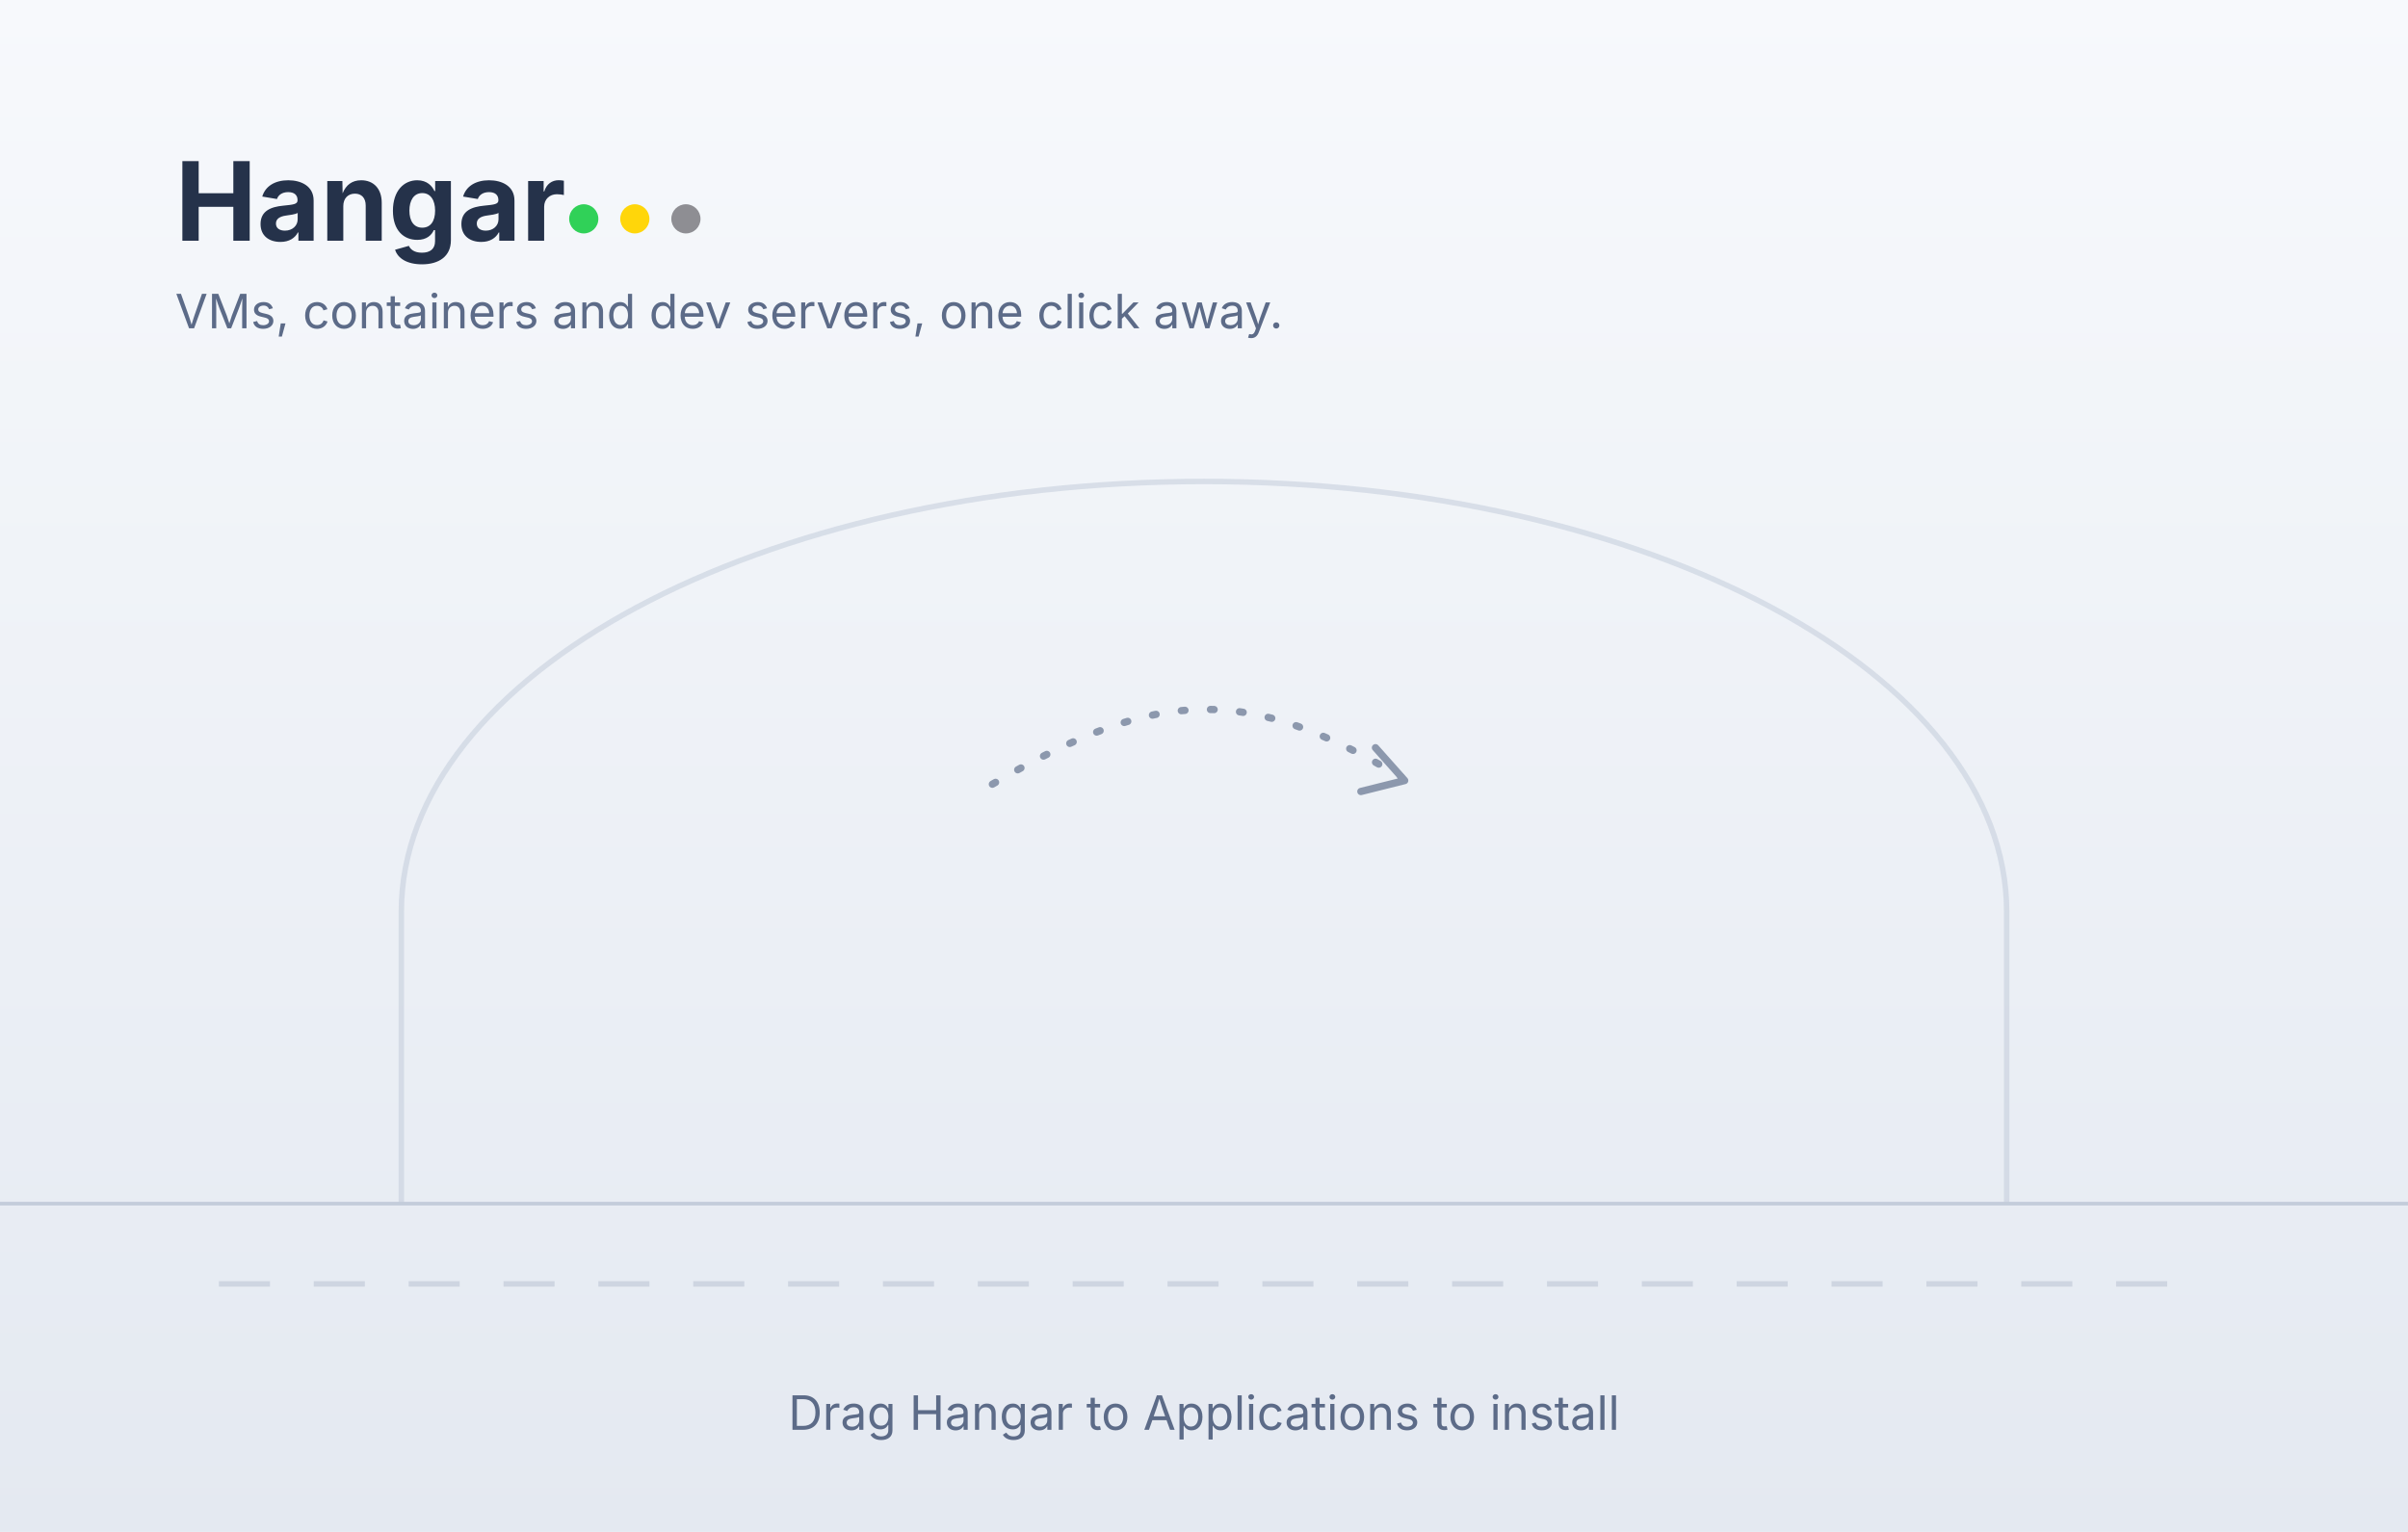
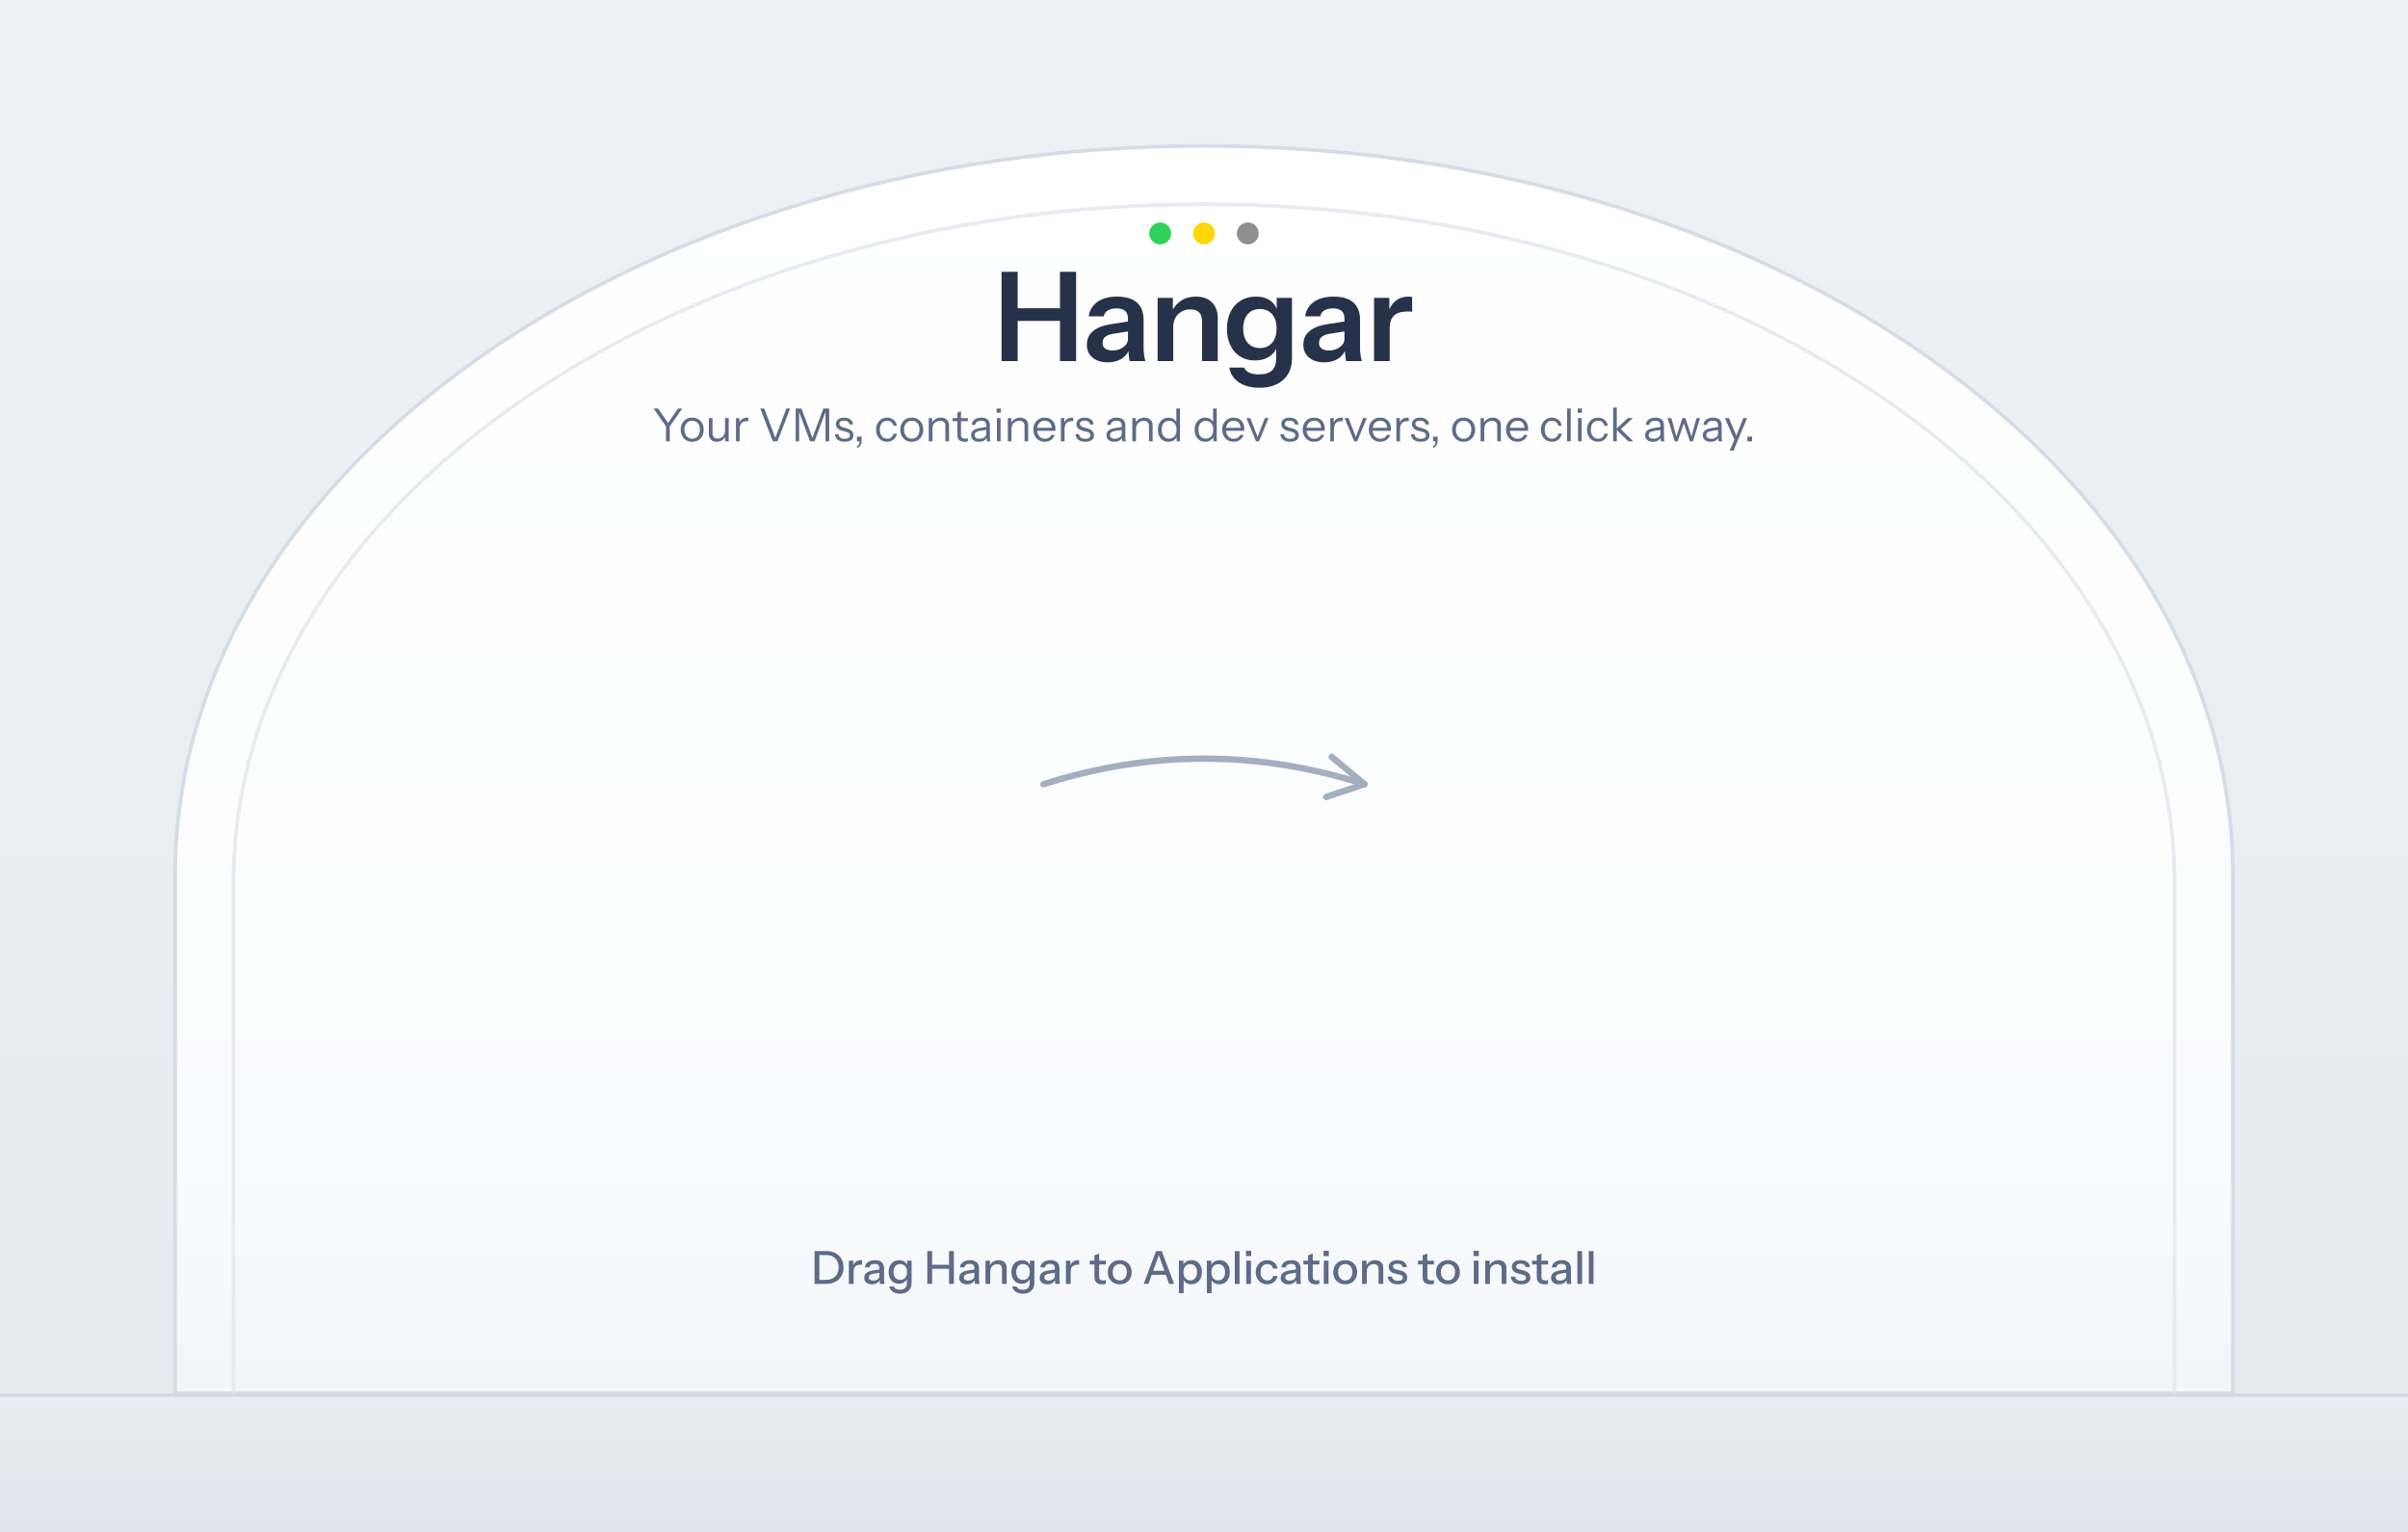
<svg xmlns="http://www.w3.org/2000/svg" width="660" height="420" viewBox="0 0 660 420">
  <defs>
-     <linearGradient id="sky" x1="0" y1="0" x2="0" y2="1">
-       <stop offset="0" stop-color="#F7F9FC" />
-       <stop offset="1" stop-color="#E4E9F1" />
+     <linearGradient id="aBg" x1="0" y1="0" x2="0" y2="1">
+       <stop offset="0" stop-color="#EEF1F5" />
+       <stop offset="1" stop-color="#E6EAF0" />
+     </linearGradient>
+     <linearGradient id="aIn" x1="0" y1="0" x2="0" y2="1">
+       <stop offset="0" stop-color="#FFFFFF" />
+       <stop offset="0.82" stop-color="#FAFBFD" />
+       <stop offset="1" stop-color="#F2F5F9" />
+     </linearGradient>
+     <linearGradient id="aFloor" x1="0" y1="0" x2="0" y2="1">
+       <stop offset="0" stop-color="#E9EDF3" />
+       <stop offset="1" stop-color="#DFE4EC" />
    </linearGradient>
  </defs>
-   <rect width="660" height="420" fill="url(#sky)" />
-   <path d="M110 330 V 250 A 220 118 0 0 1 550 250 V 330" fill="none" stroke="#C3CCDA" stroke-opacity="0.55" stroke-width="1.5" />
-   <line x1="0" y1="330" x2="660" y2="330" stroke="#C3CCDA" stroke-width="1" />
-   <line x1="60" y1="352" x2="600" y2="352" stroke="#C3CCDA" stroke-opacity="0.7" stroke-width="1.5" stroke-dasharray="14 12" />
-   <text x="48" y="66" font-family="SF Pro Display, Helvetica Neue, sans-serif" font-size="30" font-weight="700" fill="#25324A">Hangar</text>
-   <text x="48" y="90" font-family="SF Pro Text, Helvetica Neue, sans-serif" font-size="13" fill="#5C6B88">VMs, containers and dev servers, one click away.</text>
-   <circle cx="160" cy="60" r="4" fill="#30D158" />
-   <circle cx="174" cy="60" r="4" fill="#FFD60A" />
-   <circle cx="188" cy="60" r="4" fill="#8E8E93" />
-   <path d="M272 215 C 318 188, 342 188, 384 213" fill="none" stroke="#8C98AD" stroke-width="2" stroke-linecap="round" stroke-dasharray="1 7" />
-   <path d="M377 205 L385 214 L373 217" fill="none" stroke="#8C98AD" stroke-width="2" stroke-linecap="round" stroke-linejoin="round" />
-   <text x="330" y="392" text-anchor="middle" font-family="SF Pro Text, Helvetica Neue, sans-serif" font-size="13" fill="#5C6B88">Drag Hangar to Applications to install</text>
+   <rect width="660" height="420" fill="url(#aBg)" />
+   <path d="M48 382V240A282 200 0 0 1 612 240V382Z" fill="url(#aIn)" stroke="#D5DCE6" stroke-width="1" />
+   <path d="M64 382V242A266 186 0 0 1 596 242V382" fill="none" stroke="#E7EBF1" stroke-width="1" />
+   <rect x="0" y="382" width="660" height="38" fill="url(#aFloor)" />
+   <rect x="0" y="382" width="660" height="1" fill="#D3D9E3" />
+   <circle cx="318" cy="64" r="3" fill="#30D158" />
+   <circle cx="330" cy="64" r="3" fill="#FFD60A" />
+   <circle cx="342" cy="64" r="3" fill="#8E8E93" />
+   <path d="M274.51 99V74.52H278.93V84.52H290.53V74.52H294.95V99H290.53V87.98H278.93V99ZM309.63 99Q309.46 98.32 309.4 97.5Q309.33 96.96 309.29 96.28Q308.61 97.61 307.42 98.35Q305.86 99.34 303.62 99.34Q301 99.34 299.45 98.03Q297.9 96.72 297.9 94.51Q297.9 92.13 299.64 90.74Q301.37 89.34 304.53 88.87L309.16 88.15V87.3Q309.16 85.94 308.39 85.25Q307.63 84.55 306.06 84.55Q304.53 84.55 303.63 85.11Q302.73 85.67 302.53 86.73H298.41Q298.69 84.31 300.73 82.82Q302.77 81.32 306.2 81.32Q309.77 81.32 311.61 82.94Q313.44 84.55 313.44 87.68V95.53Q313.44 96.35 313.56 97.2Q313.68 98.05 313.92 99ZM309.16 90.87 305.25 91.49Q303.72 91.72 302.95 92.34Q302.19 92.95 302.19 94.04Q302.19 95.02 302.9 95.55Q303.62 96.08 304.87 96.08Q306.71 96.08 307.93 95.16Q309.16 94.24 309.16 92.91ZM317.28 99V81.66H321.47V84.86Q322.32 83.39 323.71 82.44Q325.41 81.32 327.79 81.32Q330.61 81.32 332.19 82.92Q333.77 84.52 333.77 87.17V99H329.46V88.05Q329.46 86.45 328.64 85.64Q327.82 84.82 326.26 84.82Q324.9 84.82 323.83 85.43Q322.76 86.05 322.16 87.13Q321.57 88.22 321.57 89.65V99ZM345.16 106.31Q341.73 106.31 339.54 104.81Q337.34 103.32 336.94 100.77H341.02Q341.32 101.65 342.36 102.15Q343.4 102.64 345.06 102.64Q347.48 102.64 348.63 101.57Q349.79 100.5 349.79 98.32V95.6Q349.24 96.86 348.02 97.67Q346.35 98.83 343.94 98.83Q341.63 98.83 339.91 97.74Q338.19 96.65 337.24 94.7Q336.29 92.74 336.29 90.13Q336.29 87.47 337.28 85.5Q338.26 83.53 340.05 82.42Q341.83 81.32 344.21 81.32Q346.66 81.32 348.26 82.48Q349.41 83.36 349.92 84.72V81.66H354.11V98.29Q354.11 101.99 351.71 104.15Q349.31 106.31 345.16 106.31ZM345.33 95.43Q347.41 95.43 348.65 94.02Q349.89 92.61 349.89 90.06Q349.89 87.51 348.63 86.11Q347.37 84.72 345.3 84.72Q343.26 84.72 342 86.13Q340.74 87.54 340.74 90.09Q340.74 92.64 342 94.04Q343.26 95.43 345.33 95.43ZM368.96 99Q368.79 98.32 368.73 97.5Q368.66 96.96 368.62 96.28Q367.94 97.61 366.75 98.35Q365.19 99.34 362.95 99.34Q360.33 99.34 358.78 98.03Q357.23 96.72 357.23 94.51Q357.23 92.13 358.97 90.74Q360.7 89.34 363.86 88.87L368.49 88.15V87.3Q368.49 85.94 367.72 85.25Q366.96 84.55 365.39 84.55Q363.86 84.55 362.96 85.11Q362.06 85.67 361.86 86.73H357.74Q358.02 84.31 360.06 82.82Q362.1 81.32 365.53 81.32Q369.1 81.32 370.94 82.94Q372.77 84.55 372.77 87.68V95.53Q372.77 96.35 372.89 97.2Q373.01 98.05 373.25 99ZM368.49 90.87 364.58 91.49Q363.05 91.72 362.28 92.34Q361.52 92.95 361.52 94.04Q361.52 95.02 362.23 95.55Q362.95 96.08 364.2 96.08Q366.04 96.08 367.26 95.16Q368.49 94.24 368.49 92.91ZM376.61 99V81.66H380.8V84.86Q381.41 83.36 382.53 82.48Q383.99 81.32 386.03 81.32Q386.75 81.32 387.05 81.46V85.5Q386.88 85.43 386.58 85.42Q386.27 85.4 385.83 85.4Q383.35 85.4 382.12 86.49Q380.9 87.58 380.9 89.96V99Z" fill="#25324A" />
+   <path d="M182.54 121V116.92L179.13 112H180.38L183.11 115.97L185.83 112H186.98L183.57 116.92V121ZM189.72 121.12Q188.78 121.12 188.07 120.69Q187.36 120.25 186.96 119.49Q186.57 118.74 186.57 117.79Q186.57 116.83 186.97 116.09Q187.37 115.35 188.07 114.92Q188.78 114.5 189.72 114.5Q190.67 114.5 191.38 114.92Q192.08 115.35 192.47 116.09Q192.87 116.83 192.87 117.79Q192.87 118.74 192.47 119.49Q192.08 120.25 191.38 120.69Q190.67 121.12 189.72 121.12ZM189.72 120.28Q190.37 120.28 190.84 119.96Q191.32 119.64 191.58 119.08Q191.84 118.51 191.84 117.78Q191.84 116.67 191.26 116.01Q190.68 115.35 189.72 115.35Q188.77 115.35 188.18 116.01Q187.59 116.67 187.59 117.78Q187.59 118.51 187.86 119.08Q188.12 119.64 188.6 119.96Q189.08 120.28 189.72 120.28ZM196.44 121.12Q195.82 121.12 195.33 120.87Q194.84 120.61 194.57 120.14Q194.29 119.67 194.29 119.06V114.62H195.29V118.8Q195.29 119.53 195.65 119.89Q196.01 120.25 196.67 120.25Q197.27 120.25 197.73 119.97Q198.19 119.7 198.46 119.21Q198.73 118.71 198.73 118.08V114.62H199.73V121H198.79V119.79Q198.48 120.36 197.92 120.71Q197.26 121.12 196.44 121.12ZM201.73 121V114.62H202.67V115.86Q202.91 115.26 203.37 114.92Q203.94 114.5 204.69 114.5Q205.01 114.5 205.12 114.55V115.51Q205.06 115.49 204.94 115.48Q204.83 115.47 204.67 115.47Q203.72 115.47 203.22 116.04Q202.73 116.61 202.73 117.67V121ZM211.84 121 208.37 112H209.47L212.51 120.05L215.53 112H216.57L213.09 121ZM218.09 121V112H219.67L222.68 120.04L225.67 112H227.27V121H226.26V112.91L223.26 121H222.03L219.03 112.97V121ZM231.51 121.12Q230.33 121.12 229.63 120.58Q228.93 120.04 228.83 119.04H229.79Q229.88 119.65 230.33 119.97Q230.78 120.3 231.53 120.3Q232.19 120.3 232.57 120.05Q232.94 119.8 232.94 119.34Q232.94 119.01 232.73 118.77Q232.52 118.53 231.88 118.36L230.86 118.1Q229.98 117.88 229.54 117.41Q229.11 116.94 229.11 116.29Q229.11 115.46 229.72 114.98Q230.33 114.5 231.38 114.5Q232.42 114.5 233.07 115Q233.72 115.5 233.81 116.39H232.84Q232.76 115.88 232.37 115.6Q231.98 115.33 231.34 115.33Q230.73 115.33 230.39 115.56Q230.06 115.79 230.06 116.21Q230.06 116.54 230.3 116.78Q230.54 117.01 231.12 117.17L232.12 117.45Q233.01 117.69 233.46 118.17Q233.91 118.66 233.91 119.35Q233.91 120.19 233.27 120.66Q232.63 121.12 231.51 121.12ZM234.89 122.8V122.29Q235.26 122.15 235.42 121.85Q235.58 121.58 235.58 121H234.89V119.72H236.16V120.74Q236.16 121.54 235.86 122.06Q235.56 122.59 234.89 122.8ZM243.14 121.12Q242.27 121.12 241.59 120.69Q240.91 120.26 240.51 119.51Q240.12 118.75 240.12 117.79Q240.12 116.83 240.51 116.09Q240.91 115.35 241.59 114.92Q242.27 114.5 243.13 114.5Q243.84 114.5 244.41 114.78Q244.98 115.05 245.35 115.56Q245.72 116.06 245.82 116.74H244.89Q244.77 116.12 244.32 115.74Q243.87 115.35 243.16 115.35Q242.54 115.35 242.09 115.65Q241.64 115.95 241.39 116.5Q241.14 117.05 241.14 117.79Q241.14 118.53 241.39 119.09Q241.64 119.65 242.1 119.96Q242.56 120.28 243.17 120.28Q243.86 120.28 244.32 119.89Q244.78 119.51 244.91 118.9H245.83Q245.72 119.56 245.34 120.07Q244.96 120.58 244.39 120.85Q243.83 121.12 243.14 121.12ZM249.91 121.12Q248.97 121.12 248.26 120.69Q247.54 120.25 247.15 119.49Q246.76 118.74 246.76 117.79Q246.76 116.83 247.16 116.09Q247.56 115.35 248.26 114.92Q248.97 114.5 249.91 114.5Q250.86 114.5 251.56 114.92Q252.27 115.35 252.66 116.09Q253.06 116.83 253.06 117.79Q253.06 118.74 252.66 119.49Q252.27 120.25 251.56 120.69Q250.86 121.12 249.91 121.12ZM249.91 120.28Q250.56 120.28 251.03 119.96Q251.51 119.64 251.77 119.08Q252.03 118.51 252.03 117.78Q252.03 116.67 251.45 116.01Q250.87 115.35 249.91 115.35Q248.96 115.35 248.37 116.01Q247.78 116.67 247.78 117.78Q247.78 118.51 248.04 119.08Q248.31 119.64 248.79 119.96Q249.27 120.28 249.91 120.28ZM254.56 121V114.62H255.49V115.84Q255.82 115.26 256.39 114.91Q257.06 114.5 257.91 114.5Q258.91 114.5 259.51 115.07Q260.12 115.64 260.12 116.56V121H259.12V116.83Q259.12 116.1 258.76 115.74Q258.39 115.38 257.68 115.38Q257.06 115.38 256.57 115.65Q256.09 115.92 255.82 116.41Q255.56 116.9 255.56 117.55V121ZM264.42 121.11Q263.36 121.11 262.88 120.63Q262.39 120.15 262.39 119.24V115.47H261.08V114.62H262.39V113.14L263.39 112.76V114.62H265.29V115.47H263.39V119.22Q263.39 119.76 263.67 120.01Q263.94 120.26 264.57 120.26Q264.82 120.26 265 120.23Q265.18 120.2 265.29 120.15V121Q265.17 121.05 264.94 121.08Q264.71 121.11 264.42 121.11ZM270.49 121Q270.44 120.79 270.43 120.51Q270.41 120.31 270.41 120.04Q270.18 120.5 269.73 120.78Q269.14 121.12 268.31 121.12Q267.32 121.12 266.74 120.64Q266.16 120.16 266.16 119.32Q266.16 118.49 266.73 118.03Q267.31 117.56 268.41 117.38L270.34 117.05V116.76Q270.34 116.04 270.01 115.69Q269.68 115.35 268.94 115.35Q268.22 115.35 267.79 115.64Q267.36 115.94 267.31 116.47H266.34Q266.41 115.55 267.12 115.03Q267.83 114.5 268.98 114.5Q270.17 114.5 270.74 115.06Q271.32 115.62 271.32 116.75V119.81Q271.32 120.09 271.36 120.38Q271.39 120.67 271.46 121ZM270.34 117.88 268.56 118.15Q267.86 118.26 267.49 118.53Q267.13 118.79 267.13 119.29Q267.13 119.78 267.46 120.03Q267.79 120.28 268.44 120.28Q269.28 120.28 269.81 119.89Q270.34 119.51 270.34 118.9ZM273.24 121V114.62H274.24V121ZM273.17 113.17V112H274.32V113.17ZM276.24 121V114.62H277.18V115.84Q277.51 115.26 278.08 114.91Q278.74 114.5 279.59 114.5Q280.59 114.5 281.2 115.07Q281.81 115.64 281.81 116.56V121H280.81V116.83Q280.81 116.1 280.44 115.74Q280.08 115.38 279.37 115.38Q278.74 115.38 278.26 115.65Q277.78 115.92 277.51 116.41Q277.24 116.9 277.24 117.55V121ZM286.34 121.12Q285.43 121.12 284.73 120.69Q284.03 120.26 283.63 119.51Q283.23 118.76 283.23 117.79Q283.23 116.81 283.62 116.07Q284.02 115.33 284.73 114.91Q285.44 114.5 286.37 114.5Q287.26 114.5 287.91 114.89Q288.57 115.28 288.92 115.97Q289.28 116.67 289.28 117.62Q289.28 117.75 289.27 117.86Q289.27 117.97 289.24 118.11H284.27Q284.34 119.01 284.84 119.59Q285.42 120.28 286.39 120.28Q287.01 120.28 287.47 120.01Q287.93 119.74 288.14 119.24H289.09Q288.78 120.11 288.05 120.62Q287.32 121.12 286.34 121.12ZM284.29 117.28H288.28Q288.19 116.46 287.81 115.96Q287.29 115.35 286.37 115.35Q285.42 115.35 284.84 116Q284.39 116.51 284.29 117.28ZM290.78 121V114.62H291.72V115.86Q291.96 115.26 292.42 114.92Q292.99 114.5 293.74 114.5Q294.06 114.5 294.17 114.55V115.51Q294.11 115.49 293.99 115.48Q293.88 115.47 293.72 115.47Q292.77 115.47 292.27 116.04Q291.78 116.61 291.78 117.67V121ZM297.44 121.12Q296.27 121.12 295.57 120.58Q294.87 120.04 294.77 119.04H295.73Q295.82 119.65 296.27 119.97Q296.72 120.3 297.47 120.3Q298.13 120.3 298.51 120.05Q298.88 119.8 298.88 119.34Q298.88 119.01 298.67 118.77Q298.46 118.53 297.82 118.36L296.79 118.1Q295.92 117.88 295.48 117.41Q295.04 116.94 295.04 116.29Q295.04 115.46 295.66 114.98Q296.27 114.5 297.32 114.5Q298.36 114.5 299.01 115Q299.66 115.5 299.74 116.39H298.78Q298.69 115.88 298.31 115.6Q297.92 115.33 297.28 115.33Q296.67 115.33 296.33 115.56Q295.99 115.79 295.99 116.21Q295.99 116.54 296.24 116.78Q296.48 117.01 297.06 117.17L298.06 117.45Q298.94 117.69 299.39 118.17Q299.84 118.66 299.84 119.35Q299.84 120.19 299.21 120.66Q298.57 121.12 297.44 121.12ZM307.61 121Q307.56 120.79 307.54 120.51Q307.52 120.31 307.52 120.04Q307.29 120.5 306.84 120.78Q306.26 121.12 305.42 121.12Q304.43 121.12 303.85 120.64Q303.27 120.16 303.27 119.32Q303.27 118.49 303.84 118.03Q304.42 117.56 305.52 117.38L307.46 117.05V116.76Q307.46 116.04 307.12 115.69Q306.79 115.35 306.06 115.35Q305.33 115.35 304.9 115.64Q304.47 115.94 304.42 116.47H303.46Q303.52 115.55 304.23 115.03Q304.94 114.5 306.09 114.5Q307.28 114.5 307.86 115.06Q308.43 115.62 308.43 116.75V119.81Q308.43 120.09 308.47 120.38Q308.51 120.67 308.57 121ZM307.46 117.88 305.67 118.15Q304.97 118.26 304.61 118.53Q304.24 118.79 304.24 119.29Q304.24 119.78 304.58 120.03Q304.91 120.28 305.56 120.28Q306.39 120.28 306.93 119.89Q307.46 119.51 307.46 118.9ZM310.36 121V114.62H311.29V115.84Q311.62 115.26 312.19 114.91Q312.86 114.5 313.71 114.5Q314.71 114.5 315.31 115.07Q315.92 115.64 315.92 116.56V121H314.92V116.83Q314.92 116.1 314.56 115.74Q314.19 115.38 313.48 115.38Q312.86 115.38 312.38 115.65Q311.89 115.92 311.62 116.41Q311.36 116.9 311.36 117.55V121ZM322.48 121V119.86Q322.23 120.38 321.74 120.7Q321.11 121.12 320.23 121.12Q319.37 121.12 318.73 120.71Q318.08 120.3 317.73 119.56Q317.37 118.83 317.37 117.84Q317.37 116.84 317.73 116.09Q318.09 115.34 318.74 114.93Q319.39 114.51 320.27 114.51Q321.17 114.51 321.78 114.95Q322.18 115.24 322.42 115.67V112H323.42V121ZM320.42 120.25Q321.38 120.25 321.93 119.59Q322.47 118.94 322.47 117.8Q322.47 116.69 321.92 116.04Q321.37 115.39 320.42 115.39Q319.47 115.39 318.93 116.04Q318.39 116.69 318.39 117.84Q318.39 118.96 318.93 119.61Q319.47 120.25 320.42 120.25ZM332.56 121V119.86Q332.31 120.38 331.82 120.7Q331.18 121.12 330.31 121.12Q329.44 121.12 328.8 120.71Q328.16 120.3 327.8 119.56Q327.44 118.83 327.44 117.84Q327.44 116.84 327.81 116.09Q328.17 115.34 328.82 114.93Q329.47 114.51 330.34 114.51Q331.24 114.51 331.86 114.95Q332.26 115.24 332.49 115.67V112H333.49V121ZM330.49 120.25Q331.46 120.25 332 119.59Q332.54 118.94 332.54 117.8Q332.54 116.69 331.99 116.04Q331.44 115.39 330.49 115.39Q329.54 115.39 329.01 116.04Q328.47 116.69 328.47 117.84Q328.47 118.96 329.01 119.61Q329.54 120.25 330.49 120.25ZM338.11 121.12Q337.19 121.12 336.49 120.69Q335.79 120.26 335.39 119.51Q334.99 118.76 334.99 117.79Q334.99 116.81 335.39 116.07Q335.78 115.33 336.49 114.91Q337.21 114.5 338.13 114.5Q339.02 114.5 339.67 114.89Q340.33 115.28 340.69 115.97Q341.04 116.67 341.04 117.62Q341.04 117.75 341.04 117.86Q341.03 117.97 341.01 118.11H336.03Q336.11 119.01 336.61 119.59Q337.18 120.28 338.16 120.28Q338.77 120.28 339.23 120.01Q339.69 119.74 339.91 119.24H340.86Q340.54 120.11 339.81 120.62Q339.08 121.12 338.11 121.12ZM336.06 117.28H340.04Q339.96 116.46 339.57 115.96Q339.06 115.35 338.13 115.35Q337.18 115.35 336.61 116Q336.16 116.51 336.06 117.28ZM344.26 121 341.62 114.62H342.69L344.69 119.8L346.68 114.62H347.71L345.07 121ZM353.59 121.12Q352.42 121.12 351.72 120.58Q351.02 120.04 350.92 119.04H351.88Q351.97 119.65 352.42 119.97Q352.87 120.3 353.62 120.3Q354.28 120.3 354.66 120.05Q355.03 119.8 355.03 119.34Q355.03 119.01 354.82 118.77Q354.61 118.53 353.97 118.36L352.94 118.1Q352.07 117.88 351.63 117.41Q351.19 116.94 351.19 116.29Q351.19 115.46 351.81 114.98Q352.42 114.5 353.47 114.5Q354.51 114.5 355.16 115Q355.81 115.5 355.89 116.39H354.93Q354.84 115.88 354.46 115.6Q354.07 115.33 353.43 115.33Q352.82 115.33 352.48 115.56Q352.14 115.79 352.14 116.21Q352.14 116.54 352.39 116.78Q352.63 117.01 353.21 117.17L354.21 117.45Q355.09 117.69 355.54 118.17Q355.99 118.66 355.99 119.35Q355.99 120.19 355.36 120.66Q354.72 121.12 353.59 121.12ZM360.18 121.12Q359.27 121.12 358.57 120.69Q357.87 120.26 357.47 119.51Q357.07 118.76 357.07 117.79Q357.07 116.81 357.46 116.07Q357.86 115.33 358.57 114.91Q359.28 114.5 360.21 114.5Q361.09 114.5 361.75 114.89Q362.41 115.28 362.76 115.97Q363.12 116.67 363.12 117.62Q363.12 117.75 363.11 117.86Q363.11 117.97 363.08 118.11H358.11Q358.18 119.01 358.68 119.59Q359.26 120.28 360.23 120.28Q360.84 120.28 361.31 120.01Q361.77 119.74 361.98 119.24H362.93Q362.62 120.11 361.89 120.62Q361.16 121.12 360.18 121.12ZM358.13 117.28H362.12Q362.03 116.46 361.64 115.96Q361.13 115.35 360.21 115.35Q359.26 115.35 358.68 116Q358.23 116.51 358.13 117.28ZM364.62 121V114.62H365.56V115.86Q365.79 115.26 366.26 114.92Q366.83 114.5 367.58 114.5Q367.89 114.5 368.01 114.55V115.51Q367.94 115.49 367.83 115.48Q367.72 115.47 367.56 115.47Q366.61 115.47 366.11 116.04Q365.62 116.61 365.62 117.67V121ZM371.17 121 368.53 114.62H369.61L371.61 119.8L373.59 114.62H374.62L371.98 121ZM378.29 121.12Q377.38 121.12 376.68 120.69Q375.98 120.26 375.58 119.51Q375.18 118.76 375.18 117.79Q375.18 116.81 375.57 116.07Q375.97 115.33 376.68 114.91Q377.39 114.5 378.32 114.5Q379.21 114.5 379.86 114.89Q380.52 115.28 380.88 115.97Q381.23 116.67 381.23 117.62Q381.23 117.75 381.23 117.86Q381.22 117.97 381.19 118.11H376.22Q376.29 119.01 376.79 119.59Q377.37 120.28 378.34 120.28Q378.96 120.28 379.42 120.01Q379.88 119.74 380.09 119.24H381.04Q380.73 120.11 380 120.62Q379.27 121.12 378.29 121.12ZM376.24 117.28H380.23Q380.14 116.46 379.76 115.96Q379.24 115.35 378.32 115.35Q377.37 115.35 376.79 116Q376.34 116.51 376.24 117.28ZM382.73 121V114.62H383.67V115.86Q383.91 115.26 384.37 114.92Q384.94 114.5 385.69 114.5Q386.01 114.5 386.12 114.55V115.51Q386.06 115.49 385.94 115.48Q385.83 115.47 385.67 115.47Q384.72 115.47 384.23 116.04Q383.73 116.61 383.73 117.67V121ZM389.39 121.12Q388.22 121.12 387.52 120.58Q386.82 120.04 386.72 119.04H387.68Q387.77 119.65 388.22 119.97Q388.67 120.3 389.42 120.3Q390.08 120.3 390.46 120.05Q390.83 119.8 390.83 119.34Q390.83 119.01 390.62 118.77Q390.41 118.53 389.77 118.36L388.74 118.1Q387.87 117.88 387.43 117.41Q386.99 116.94 386.99 116.29Q386.99 115.46 387.61 114.98Q388.22 114.5 389.27 114.5Q390.31 114.5 390.96 115Q391.61 115.5 391.69 116.39H390.73Q390.64 115.88 390.26 115.6Q389.87 115.33 389.23 115.33Q388.62 115.33 388.28 115.56Q387.94 115.79 387.94 116.21Q387.94 116.54 388.19 116.78Q388.43 117.01 389.01 117.17L390.01 117.45Q390.89 117.69 391.34 118.17Q391.79 118.66 391.79 119.35Q391.79 120.19 391.16 120.66Q390.52 121.12 389.39 121.12ZM392.78 122.8V122.29Q393.14 122.15 393.31 121.85Q393.47 121.58 393.47 121H392.78V119.72H394.04V120.74Q394.04 121.54 393.74 122.06Q393.44 122.59 392.78 122.8ZM401.16 121.12Q400.22 121.12 399.51 120.69Q398.79 120.25 398.4 119.49Q398.01 118.74 398.01 117.79Q398.01 116.83 398.41 116.09Q398.81 115.35 399.51 114.92Q400.22 114.5 401.16 114.5Q402.11 114.5 402.81 114.92Q403.52 115.35 403.91 116.09Q404.31 116.83 404.31 117.79Q404.31 118.74 403.91 119.49Q403.52 120.25 402.81 120.69Q402.11 121.12 401.16 121.12ZM401.16 120.28Q401.81 120.28 402.28 119.96Q402.76 119.64 403.02 119.08Q403.28 118.51 403.28 117.78Q403.28 116.67 402.7 116.01Q402.12 115.35 401.16 115.35Q400.21 115.35 399.62 116.01Q399.03 116.67 399.03 117.78Q399.03 118.51 399.29 119.08Q399.56 119.64 400.04 119.96Q400.52 120.28 401.16 120.28ZM405.81 121V114.62H406.74V115.84Q407.07 115.26 407.64 114.91Q408.31 114.5 409.16 114.5Q410.16 114.5 410.76 115.07Q411.37 115.64 411.37 116.56V121H410.37V116.83Q410.37 116.1 410.01 115.74Q409.64 115.38 408.93 115.38Q408.31 115.38 407.82 115.65Q407.34 115.92 407.07 116.41Q406.81 116.9 406.81 117.55V121ZM415.91 121.12Q414.99 121.12 414.29 120.69Q413.59 120.26 413.19 119.51Q412.79 118.76 412.79 117.79Q412.79 116.81 413.19 116.07Q413.58 115.33 414.29 114.91Q415.01 114.5 415.93 114.5Q416.82 114.5 417.47 114.89Q418.13 115.28 418.49 115.97Q418.84 116.67 418.84 117.62Q418.84 117.75 418.84 117.86Q418.83 117.97 418.81 118.11H413.83Q413.91 119.01 414.41 119.59Q414.98 120.28 415.96 120.28Q416.57 120.28 417.03 120.01Q417.49 119.74 417.71 119.24H418.66Q418.34 120.11 417.61 120.62Q416.88 121.12 415.91 121.12ZM413.86 117.28H417.84Q417.76 116.46 417.37 115.96Q416.86 115.35 415.93 115.35Q414.98 115.35 414.41 116Q413.96 116.51 413.86 117.28ZM425.37 121.12Q424.49 121.12 423.81 120.69Q423.13 120.26 422.74 119.51Q422.34 118.75 422.34 117.79Q422.34 116.83 422.74 116.09Q423.13 115.35 423.81 114.92Q424.49 114.5 425.36 114.5Q426.07 114.5 426.64 114.78Q427.21 115.05 427.58 115.56Q427.94 116.06 428.04 116.74H427.12Q426.99 116.12 426.54 115.74Q426.09 115.35 425.38 115.35Q424.77 115.35 424.32 115.65Q423.87 115.95 423.62 116.5Q423.37 117.05 423.37 117.79Q423.37 118.53 423.62 119.09Q423.87 119.65 424.32 119.96Q424.78 120.28 425.39 120.28Q426.08 120.28 426.54 119.89Q427.01 119.51 427.13 118.9H428.06Q427.94 119.56 427.56 120.07Q427.18 120.58 426.62 120.85Q426.06 121.12 425.37 121.12ZM429.51 121V112H430.51V121ZM432.51 121V114.62H433.51V121ZM432.43 113.17V112H433.58V113.17ZM438.01 121.12Q437.13 121.12 436.45 120.69Q435.77 120.26 435.38 119.51Q434.98 118.75 434.98 117.79Q434.98 116.83 435.38 116.09Q435.77 115.35 436.45 114.92Q437.13 114.5 437.99 114.5Q438.71 114.5 439.27 114.78Q439.84 115.05 440.21 115.56Q440.58 116.06 440.68 116.74H439.76Q439.63 116.12 439.18 115.74Q438.73 115.35 438.02 115.35Q437.41 115.35 436.96 115.65Q436.51 115.95 436.26 116.5Q436.01 117.05 436.01 117.79Q436.01 118.53 436.26 119.09Q436.51 119.65 436.96 119.96Q437.42 120.28 438.03 120.28Q438.72 120.28 439.18 119.89Q439.64 119.51 439.77 118.9H440.69Q440.58 119.56 440.2 120.07Q439.82 120.58 439.26 120.85Q438.69 121.12 438.01 121.12ZM442.14 121V111.75H443.14V117.47L446.18 114.62H447.56L444.24 117.66L447.68 121H446.31L443.14 117.91V121ZM455.24 121Q455.19 120.79 455.18 120.51Q455.16 120.31 455.16 120.04Q454.93 120.5 454.48 120.78Q453.89 121.12 453.06 121.12Q452.07 121.12 451.49 120.64Q450.91 120.16 450.91 119.32Q450.91 118.49 451.48 118.03Q452.06 117.56 453.16 117.38L455.09 117.05V116.76Q455.09 116.04 454.76 115.69Q454.43 115.35 453.69 115.35Q452.97 115.35 452.54 115.64Q452.11 115.94 452.06 116.47H451.09Q451.16 115.55 451.87 115.03Q452.58 114.5 453.73 114.5Q454.92 114.5 455.49 115.06Q456.07 115.62 456.07 116.75V119.81Q456.07 120.09 456.11 120.38Q456.14 120.67 456.21 121ZM455.09 117.88 453.31 118.15Q452.61 118.26 452.24 118.53Q451.88 118.79 451.88 119.29Q451.88 119.78 452.21 120.03Q452.54 120.28 453.19 120.28Q454.03 120.28 454.56 119.89Q455.09 119.51 455.09 118.9ZM459.02 121 457.07 114.62H458.08L459.47 119.67L461.13 114.62H461.94L463.62 119.67L464.99 114.62H465.96L464.01 121H463.19L461.52 116.05L459.83 121ZM471.06 121Q471.01 120.79 470.99 120.51Q470.97 120.31 470.97 120.04Q470.74 120.5 470.29 120.78Q469.71 121.12 468.87 121.12Q467.88 121.12 467.3 120.64Q466.72 120.16 466.72 119.32Q466.72 118.49 467.29 118.03Q467.87 117.56 468.97 117.38L470.91 117.05V116.76Q470.91 116.04 470.57 115.69Q470.24 115.35 469.51 115.35Q468.78 115.35 468.35 115.64Q467.92 115.94 467.87 116.47H466.91Q466.97 115.55 467.68 115.03Q468.39 114.5 469.54 114.5Q470.73 114.5 471.31 115.06Q471.88 115.62 471.88 116.75V119.81Q471.88 120.09 471.92 120.38Q471.96 120.67 472.02 121ZM470.91 117.88 469.12 118.15Q468.42 118.26 468.06 118.53Q467.69 118.79 467.69 119.29Q467.69 119.78 468.02 120.03Q468.36 120.28 469.01 120.28Q469.84 120.28 470.37 119.89Q470.91 119.51 470.91 118.9ZM474.08 123.56 475.38 120.54 472.76 114.62H473.86L475.92 119.44L477.82 114.62H478.84L475.14 123.56ZM478.93 121V119.71H480.22V121Z" fill="#5C6B88" />
+   <path d="M286 215 Q330.0 201 374 215" fill="none" stroke="#A3AEC0" stroke-width="1.75" stroke-linecap="round" />
+   <path d="M365 207.5 L374 215 L363.5 218.5" fill="none" stroke="#A3AEC0" stroke-width="1.75" stroke-linecap="round" stroke-linejoin="round" />
+   <path d="M223.26 352V343H226.42Q227.87 343 228.94 343.55Q230.02 344.1 230.61 345.11Q231.21 346.11 231.21 347.48Q231.21 348.84 230.61 349.86Q230.01 350.88 228.94 351.44Q227.87 352 226.43 352ZM224.58 344.1V350.9H226.42Q227.49 350.9 228.26 350.46Q229.03 350.02 229.44 349.25Q229.86 348.48 229.86 347.45Q229.86 346.44 229.45 345.69Q229.04 344.94 228.28 344.52Q227.51 344.1 226.42 344.1ZM232.66 352V345.62H233.89V346.86Q234.13 346.26 234.57 345.93Q235.12 345.5 235.88 345.5Q236.17 345.5 236.28 345.55V346.77Q236.22 346.75 236.11 346.74Q235.99 346.74 235.83 346.74Q234.89 346.74 234.43 347.23Q233.96 347.71 233.96 348.68V352ZM241.19 352Q241.13 351.76 241.12 351.48Q241.09 351.26 241.09 350.99Q240.86 351.48 240.39 351.76Q239.82 352.12 238.99 352.12Q238.02 352.12 237.44 351.64Q236.87 351.16 236.87 350.34Q236.87 349.49 237.48 348.99Q238.08 348.5 239.22 348.32L241.03 348.04V347.74Q241.03 347.12 240.73 346.82Q240.42 346.51 239.76 346.51Q239.12 346.51 238.74 346.76Q238.36 347.01 238.29 347.48H237.06Q237.14 346.57 237.87 346.04Q238.59 345.5 239.81 345.5Q241.06 345.5 241.68 346.08Q242.31 346.66 242.31 347.79V350.77Q242.31 351.06 242.34 351.36Q242.38 351.66 242.46 352ZM241.03 348.95 239.42 349.2Q238.78 349.3 238.46 349.54Q238.14 349.77 238.14 350.23Q238.14 350.66 238.44 350.88Q238.73 351.1 239.29 351.1Q240.04 351.1 240.54 350.74Q241.03 350.38 241.03 349.82ZM246.69 354.69Q245.49 354.69 244.71 354.14Q243.93 353.6 243.77 352.7H244.99Q245.12 353.11 245.55 353.35Q245.98 353.59 246.71 353.59Q247.64 353.59 248.11 353.12Q248.57 352.66 248.57 351.75V350.73Q248.34 351.23 247.87 351.54Q247.24 351.96 246.37 351.96Q245.53 351.96 244.89 351.56Q244.26 351.16 243.91 350.44Q243.56 349.73 243.56 348.76Q243.56 347.79 243.92 347.05Q244.28 346.31 244.94 345.91Q245.59 345.51 246.47 345.51Q247.37 345.51 247.97 345.94Q248.42 346.27 248.62 346.81V345.62H249.86V351.74Q249.86 353.11 249.01 353.9Q248.17 354.69 246.69 354.69ZM246.76 350.91Q247.59 350.91 248.1 350.33Q248.61 349.74 248.61 348.71Q248.61 347.71 248.1 347.14Q247.59 346.56 246.74 346.56Q245.89 346.56 245.39 347.14Q244.89 347.73 244.89 348.75Q244.89 349.75 245.4 350.33Q245.91 350.91 246.76 350.91ZM254.16 352V343H255.48V346.76H260.12V343H261.44V352H260.12V347.86H255.48V352ZM267.23 352Q267.17 351.76 267.16 351.48Q267.13 351.26 267.13 350.99Q266.89 351.48 266.43 351.76Q265.86 352.12 265.03 352.12Q264.06 352.12 263.48 351.64Q262.91 351.16 262.91 350.34Q262.91 349.49 263.51 348.99Q264.12 348.5 265.26 348.32L267.07 348.04V347.74Q267.07 347.12 266.76 346.82Q266.46 346.51 265.79 346.51Q265.16 346.51 264.78 346.76Q264.39 347.01 264.33 347.48H263.09Q263.18 346.57 263.91 346.04Q264.63 345.5 265.84 345.5Q267.09 345.5 267.72 346.08Q268.34 346.66 268.34 347.79V350.77Q268.34 351.06 268.38 351.36Q268.42 351.66 268.49 352ZM267.07 348.95 265.46 349.2Q264.82 349.3 264.5 349.54Q264.18 349.77 264.18 350.23Q264.18 350.66 264.48 350.88Q264.77 351.1 265.33 351.1Q266.08 351.1 266.58 350.74Q267.07 350.38 267.07 349.82ZM270.11 352V345.62H271.34V346.84Q271.66 346.26 272.21 345.91Q272.86 345.5 273.72 345.5Q274.74 345.5 275.33 346.07Q275.92 346.65 275.92 347.6V352H274.63V347.9Q274.63 347.24 274.3 346.91Q273.97 346.59 273.32 346.59Q272.76 346.59 272.33 346.84Q271.89 347.09 271.65 347.52Q271.41 347.96 271.41 348.56V352ZM280.34 354.69Q279.14 354.69 278.36 354.14Q277.58 353.6 277.42 352.7H278.64Q278.77 353.11 279.2 353.35Q279.63 353.59 280.36 353.59Q281.29 353.59 281.76 353.12Q282.22 352.66 282.22 351.75V350.73Q281.99 351.23 281.52 351.54Q280.89 351.96 280.02 351.96Q279.18 351.96 278.54 351.56Q277.91 351.16 277.56 350.44Q277.21 349.73 277.21 348.76Q277.21 347.79 277.57 347.05Q277.93 346.31 278.59 345.91Q279.24 345.51 280.12 345.51Q281.02 345.51 281.62 345.94Q282.07 346.27 282.27 346.81V345.62H283.51V351.74Q283.51 353.11 282.66 353.9Q281.82 354.69 280.34 354.69ZM280.41 350.91Q281.24 350.91 281.75 350.33Q282.26 349.74 282.26 348.71Q282.26 347.71 281.75 347.14Q281.24 346.56 280.39 346.56Q279.54 346.56 279.04 347.14Q278.54 347.73 278.54 348.75Q278.54 349.75 279.05 350.33Q279.56 350.91 280.41 350.91ZM289.28 352Q289.22 351.76 289.21 351.48Q289.18 351.26 289.18 350.99Q288.94 351.48 288.48 351.76Q287.91 352.12 287.08 352.12Q286.11 352.12 285.53 351.64Q284.96 351.16 284.96 350.34Q284.96 349.49 285.56 348.99Q286.17 348.5 287.31 348.32L289.12 348.04V347.74Q289.12 347.12 288.81 346.82Q288.51 346.51 287.84 346.51Q287.21 346.51 286.83 346.76Q286.44 347.01 286.38 347.48H285.14Q285.23 346.57 285.96 346.04Q286.68 345.5 287.89 345.5Q289.14 345.5 289.77 346.08Q290.39 346.66 290.39 347.79V350.77Q290.39 351.06 290.43 351.36Q290.47 351.66 290.54 352ZM289.12 348.95 287.51 349.2Q286.87 349.3 286.55 349.54Q286.23 349.77 286.23 350.23Q286.23 350.66 286.53 350.88Q286.82 351.1 287.38 351.1Q288.13 351.1 288.62 350.74Q289.12 350.38 289.12 349.82ZM292.16 352V345.62H293.39V346.86Q293.63 346.26 294.07 345.93Q294.62 345.5 295.38 345.5Q295.67 345.5 295.78 345.55V346.77Q295.72 346.75 295.61 346.74Q295.49 346.74 295.33 346.74Q294.39 346.74 293.93 347.23Q293.46 347.71 293.46 348.68V352ZM302.12 352.12Q301.01 352.12 300.49 351.61Q299.97 351.09 299.97 350.07V346.66H298.69V345.62H299.97V344.16L301.26 343.68V345.62H303.07V346.66H301.26V350.09Q301.26 350.59 301.52 350.82Q301.78 351.06 302.37 351.06Q302.59 351.06 302.77 351.02Q302.94 350.99 303.07 350.94V351.99Q302.93 352.05 302.68 352.09Q302.43 352.12 302.12 352.12ZM306.91 352.12Q305.93 352.12 305.19 351.69Q304.46 351.26 304.04 350.51Q303.63 349.75 303.63 348.79Q303.63 347.81 304.05 347.07Q304.47 346.34 305.2 345.92Q305.93 345.5 306.91 345.5Q307.89 345.5 308.63 345.92Q309.37 346.34 309.77 347.07Q310.18 347.81 310.18 348.79Q310.18 349.75 309.77 350.51Q309.37 351.26 308.63 351.69Q307.89 352.12 306.91 352.12ZM306.91 351.06Q307.49 351.06 307.92 350.77Q308.36 350.49 308.61 349.98Q308.86 349.46 308.86 348.77Q308.86 347.75 308.31 347.16Q307.77 346.56 306.91 346.56Q306.06 346.56 305.51 347.16Q304.97 347.76 304.97 348.77Q304.97 349.46 305.21 349.98Q305.46 350.49 305.9 350.77Q306.34 351.06 306.91 351.06ZM313.47 352 316.86 343H318.41L321.81 352H320.43L319.53 349.51H315.67L314.77 352ZM317.61 344.12 316.06 348.41H319.14ZM326.52 352.11Q325.62 352.11 325.03 351.68Q324.63 351.4 324.42 350.96V354.56H323.12V345.62H324.36V346.71Q324.59 346.23 325.08 345.91Q325.73 345.5 326.61 345.5Q327.47 345.5 328.1 345.91Q328.73 346.32 329.07 347.06Q329.42 347.8 329.42 348.79Q329.42 349.79 329.06 350.54Q328.69 351.29 328.04 351.7Q327.39 352.11 326.52 352.11ZM326.24 351.04Q327.09 351.04 327.59 350.44Q328.09 349.84 328.09 348.79Q328.09 347.75 327.59 347.17Q327.09 346.59 326.23 346.59Q325.38 346.59 324.88 347.18Q324.37 347.77 324.37 348.82Q324.37 349.85 324.88 350.44Q325.38 351.04 326.24 351.04ZM334.18 352.11Q333.28 352.11 332.69 351.68Q332.29 351.4 332.08 350.96V354.56H330.78V345.62H332.02V346.71Q332.26 346.23 332.74 345.91Q333.39 345.5 334.27 345.5Q335.13 345.5 335.76 345.91Q336.39 346.32 336.74 347.06Q337.08 347.8 337.08 348.79Q337.08 349.79 336.72 350.54Q336.36 351.29 335.71 351.7Q335.06 352.11 334.18 352.11ZM333.91 351.04Q334.76 351.04 335.26 350.44Q335.76 349.84 335.76 348.79Q335.76 347.75 335.26 347.17Q334.76 346.59 333.89 346.59Q333.04 346.59 332.54 347.18Q332.03 347.77 332.03 348.82Q332.03 349.85 332.54 350.44Q333.04 351.04 333.91 351.04ZM338.44 352V343H339.74V352ZM341.57 352V345.62H342.87V352ZM341.51 344.38V342.91H342.94V344.38ZM347.32 352.12Q346.41 352.12 345.69 351.69Q344.98 351.26 344.58 350.51Q344.17 349.76 344.17 348.8Q344.17 347.84 344.58 347.09Q344.98 346.35 345.69 345.93Q346.41 345.5 347.31 345.5Q348.07 345.5 348.67 345.79Q349.27 346.07 349.66 346.59Q350.04 347.1 350.16 347.8H348.93Q348.81 347.24 348.39 346.9Q347.97 346.56 347.33 346.56Q346.78 346.56 346.37 346.84Q345.96 347.11 345.73 347.61Q345.51 348.11 345.51 348.8Q345.51 349.48 345.73 349.99Q345.96 350.5 346.37 350.78Q346.78 351.06 347.34 351.06Q347.96 351.06 348.39 350.73Q348.82 350.4 348.94 349.84H350.17Q350.04 350.52 349.65 351.04Q349.26 351.55 348.66 351.84Q348.06 352.12 347.32 352.12ZM355.34 352Q355.28 351.76 355.27 351.48Q355.24 351.26 355.24 350.99Q355.01 351.48 354.54 351.76Q353.97 352.12 353.14 352.12Q352.17 352.12 351.59 351.64Q351.02 351.16 351.02 350.34Q351.02 349.49 351.63 348.99Q352.23 348.5 353.37 348.32L355.18 348.04V347.74Q355.18 347.12 354.88 346.82Q354.57 346.51 353.91 346.51Q353.27 346.51 352.89 346.76Q352.51 347.01 352.44 347.48H351.21Q351.29 346.57 352.02 346.04Q352.74 345.5 353.96 345.5Q355.21 345.5 355.83 346.08Q356.46 346.66 356.46 347.79V350.77Q356.46 351.06 356.49 351.36Q356.53 351.66 356.61 352ZM355.18 348.95 353.57 349.2Q352.93 349.3 352.61 349.54Q352.29 349.77 352.29 350.23Q352.29 350.66 352.59 350.88Q352.88 351.1 353.44 351.1Q354.19 351.1 354.69 350.74Q355.18 350.38 355.18 349.82ZM360.67 352.12Q359.56 352.12 359.04 351.61Q358.52 351.09 358.52 350.07V346.66H357.24V345.62H358.52V344.16L359.81 343.68V345.62H361.62V346.66H359.81V350.09Q359.81 350.59 360.07 350.82Q360.33 351.06 360.92 351.06Q361.14 351.06 361.32 351.02Q361.49 350.99 361.62 350.94V351.99Q361.48 352.05 361.23 352.09Q360.98 352.12 360.67 352.12ZM362.83 352V345.62H364.13V352ZM362.77 344.38V342.91H364.21V344.38ZM368.71 352.12Q367.73 352.12 366.99 351.69Q366.26 351.26 365.84 350.51Q365.43 349.75 365.43 348.79Q365.43 347.81 365.85 347.07Q366.27 346.34 367 345.92Q367.73 345.5 368.71 345.5Q369.69 345.5 370.43 345.92Q371.17 346.34 371.57 347.07Q371.98 347.81 371.98 348.79Q371.98 349.75 371.57 350.51Q371.17 351.26 370.43 351.69Q369.69 352.12 368.71 352.12ZM368.71 351.06Q369.29 351.06 369.73 350.77Q370.16 350.49 370.41 349.98Q370.66 349.46 370.66 348.77Q370.66 347.75 370.11 347.16Q369.57 346.56 368.71 346.56Q367.86 346.56 367.31 347.16Q366.77 347.76 366.77 348.77Q366.77 349.46 367.01 349.98Q367.26 350.49 367.7 350.77Q368.14 351.06 368.71 351.06ZM373.32 352V345.62H374.56V346.84Q374.87 346.26 375.42 345.91Q376.07 345.5 376.93 345.5Q377.96 345.5 378.54 346.07Q379.13 346.65 379.13 347.6V352H377.84V347.9Q377.84 347.24 377.51 346.91Q377.18 346.59 376.53 346.59Q375.97 346.59 375.54 346.84Q375.11 347.09 374.86 347.52Q374.62 347.96 374.62 348.56V352ZM383.17 352.12Q381.92 352.12 381.18 351.57Q380.44 351.02 380.34 350.02H381.54Q381.63 350.57 382.05 350.87Q382.47 351.16 383.19 351.16Q383.83 351.16 384.17 350.94Q384.51 350.71 384.51 350.3Q384.51 350 384.31 349.79Q384.12 349.59 383.56 349.45L382.53 349.21Q381.57 348.98 381.1 348.51Q380.63 348.04 380.63 347.35Q380.63 346.49 381.27 345.99Q381.92 345.5 383.04 345.5Q384.16 345.5 384.84 346Q385.52 346.5 385.61 347.4H384.41Q384.33 346.95 383.98 346.71Q383.62 346.46 383.01 346.46Q382.43 346.46 382.12 346.67Q381.82 346.88 381.82 347.24Q381.82 347.54 382.05 347.74Q382.28 347.94 382.82 348.07L383.87 348.34Q384.78 348.56 385.24 349.07Q385.71 349.57 385.71 350.29Q385.71 351.15 385.04 351.64Q384.37 352.12 383.17 352.12ZM392.08 352.12Q390.97 352.12 390.45 351.61Q389.93 351.09 389.93 350.07V346.66H388.66V345.62H389.93V344.16L391.22 343.68V345.62H393.03V346.66H391.22V350.09Q391.22 350.59 391.48 350.82Q391.74 351.06 392.33 351.06Q392.56 351.06 392.73 351.02Q392.91 350.99 393.03 350.94V351.99Q392.89 352.05 392.64 352.09Q392.39 352.12 392.08 352.12ZM396.87 352.12Q395.89 352.12 395.16 351.69Q394.42 351.26 394.01 350.51Q393.59 349.75 393.59 348.79Q393.59 347.81 394.01 347.07Q394.43 346.34 395.16 345.92Q395.89 345.5 396.87 345.5Q397.86 345.5 398.59 345.92Q399.33 346.34 399.74 347.07Q400.14 347.81 400.14 348.79Q400.14 349.75 399.74 350.51Q399.33 351.26 398.59 351.69Q397.86 352.12 396.87 352.12ZM396.87 351.06Q397.46 351.06 397.89 350.77Q398.32 350.49 398.57 349.98Q398.82 349.46 398.82 348.77Q398.82 347.75 398.28 347.16Q397.73 346.56 396.87 346.56Q396.02 346.56 395.48 347.16Q394.93 347.76 394.93 348.77Q394.93 349.46 395.18 349.98Q395.42 350.49 395.86 350.77Q396.31 351.06 396.87 351.06ZM403.94 352V345.62H405.24V352ZM403.88 344.38V342.91H405.32V344.38ZM407.07 352V345.62H408.31V346.84Q408.62 346.26 409.17 345.91Q409.82 345.5 410.68 345.5Q411.71 345.5 412.29 346.07Q412.88 346.65 412.88 347.6V352H411.59V347.9Q411.59 347.24 411.26 346.91Q410.93 346.59 410.28 346.59Q409.72 346.59 409.29 346.84Q408.86 347.09 408.61 347.52Q408.37 347.96 408.37 348.56V352ZM416.92 352.12Q415.67 352.12 414.93 351.57Q414.19 351.02 414.09 350.02H415.29Q415.38 350.57 415.8 350.87Q416.22 351.16 416.94 351.16Q417.58 351.16 417.92 350.94Q418.26 350.71 418.26 350.3Q418.26 350 418.06 349.79Q417.87 349.59 417.31 349.45L416.28 349.21Q415.32 348.98 414.85 348.51Q414.38 348.04 414.38 347.35Q414.38 346.49 415.02 345.99Q415.67 345.5 416.79 345.5Q417.91 345.5 418.59 346Q419.27 346.5 419.36 347.4H418.16Q418.08 346.95 417.73 346.71Q417.37 346.46 416.76 346.46Q416.18 346.46 415.88 346.67Q415.57 346.88 415.57 347.24Q415.57 347.54 415.8 347.74Q416.03 347.94 416.57 348.07L417.62 348.34Q418.53 348.56 418.99 349.07Q419.46 349.57 419.46 350.29Q419.46 351.15 418.79 351.64Q418.12 352.12 416.92 352.12ZM423.36 352.12Q422.24 352.12 421.73 351.61Q421.21 351.09 421.21 350.07V346.66H419.93V345.62H421.21V344.16L422.49 343.68V345.62H424.31V346.66H422.49V350.09Q422.49 350.59 422.76 350.82Q423.02 351.06 423.61 351.06Q423.83 351.06 424.01 351.02Q424.18 350.99 424.31 350.94V351.99Q424.17 352.05 423.92 352.09Q423.67 352.12 423.36 352.12ZM429.46 352Q429.39 351.76 429.38 351.48Q429.36 351.26 429.36 350.99Q429.12 351.48 428.66 351.76Q428.08 352.12 427.26 352.12Q426.28 352.12 425.71 351.64Q425.13 351.16 425.13 350.34Q425.13 349.49 425.74 348.99Q426.34 348.5 427.48 348.32L429.29 348.04V347.74Q429.29 347.12 428.99 346.82Q428.68 346.51 428.02 346.51Q427.38 346.51 427 346.76Q426.62 347.01 426.56 347.48H425.32Q425.41 346.57 426.13 346.04Q426.86 345.5 428.07 345.5Q429.32 345.5 429.94 346.08Q430.57 346.66 430.57 347.79V350.77Q430.57 351.06 430.61 351.36Q430.64 351.66 430.72 352ZM429.29 348.95 427.68 349.2Q427.04 349.3 426.73 349.54Q426.41 349.77 426.41 350.23Q426.41 350.66 426.7 350.88Q426.99 351.1 427.56 351.1Q428.31 351.1 428.8 350.74Q429.29 350.38 429.29 349.82ZM432.33 352V343H433.63V352ZM435.46 352V343H436.76V352Z" fill="#5C6B88" />
</svg>
